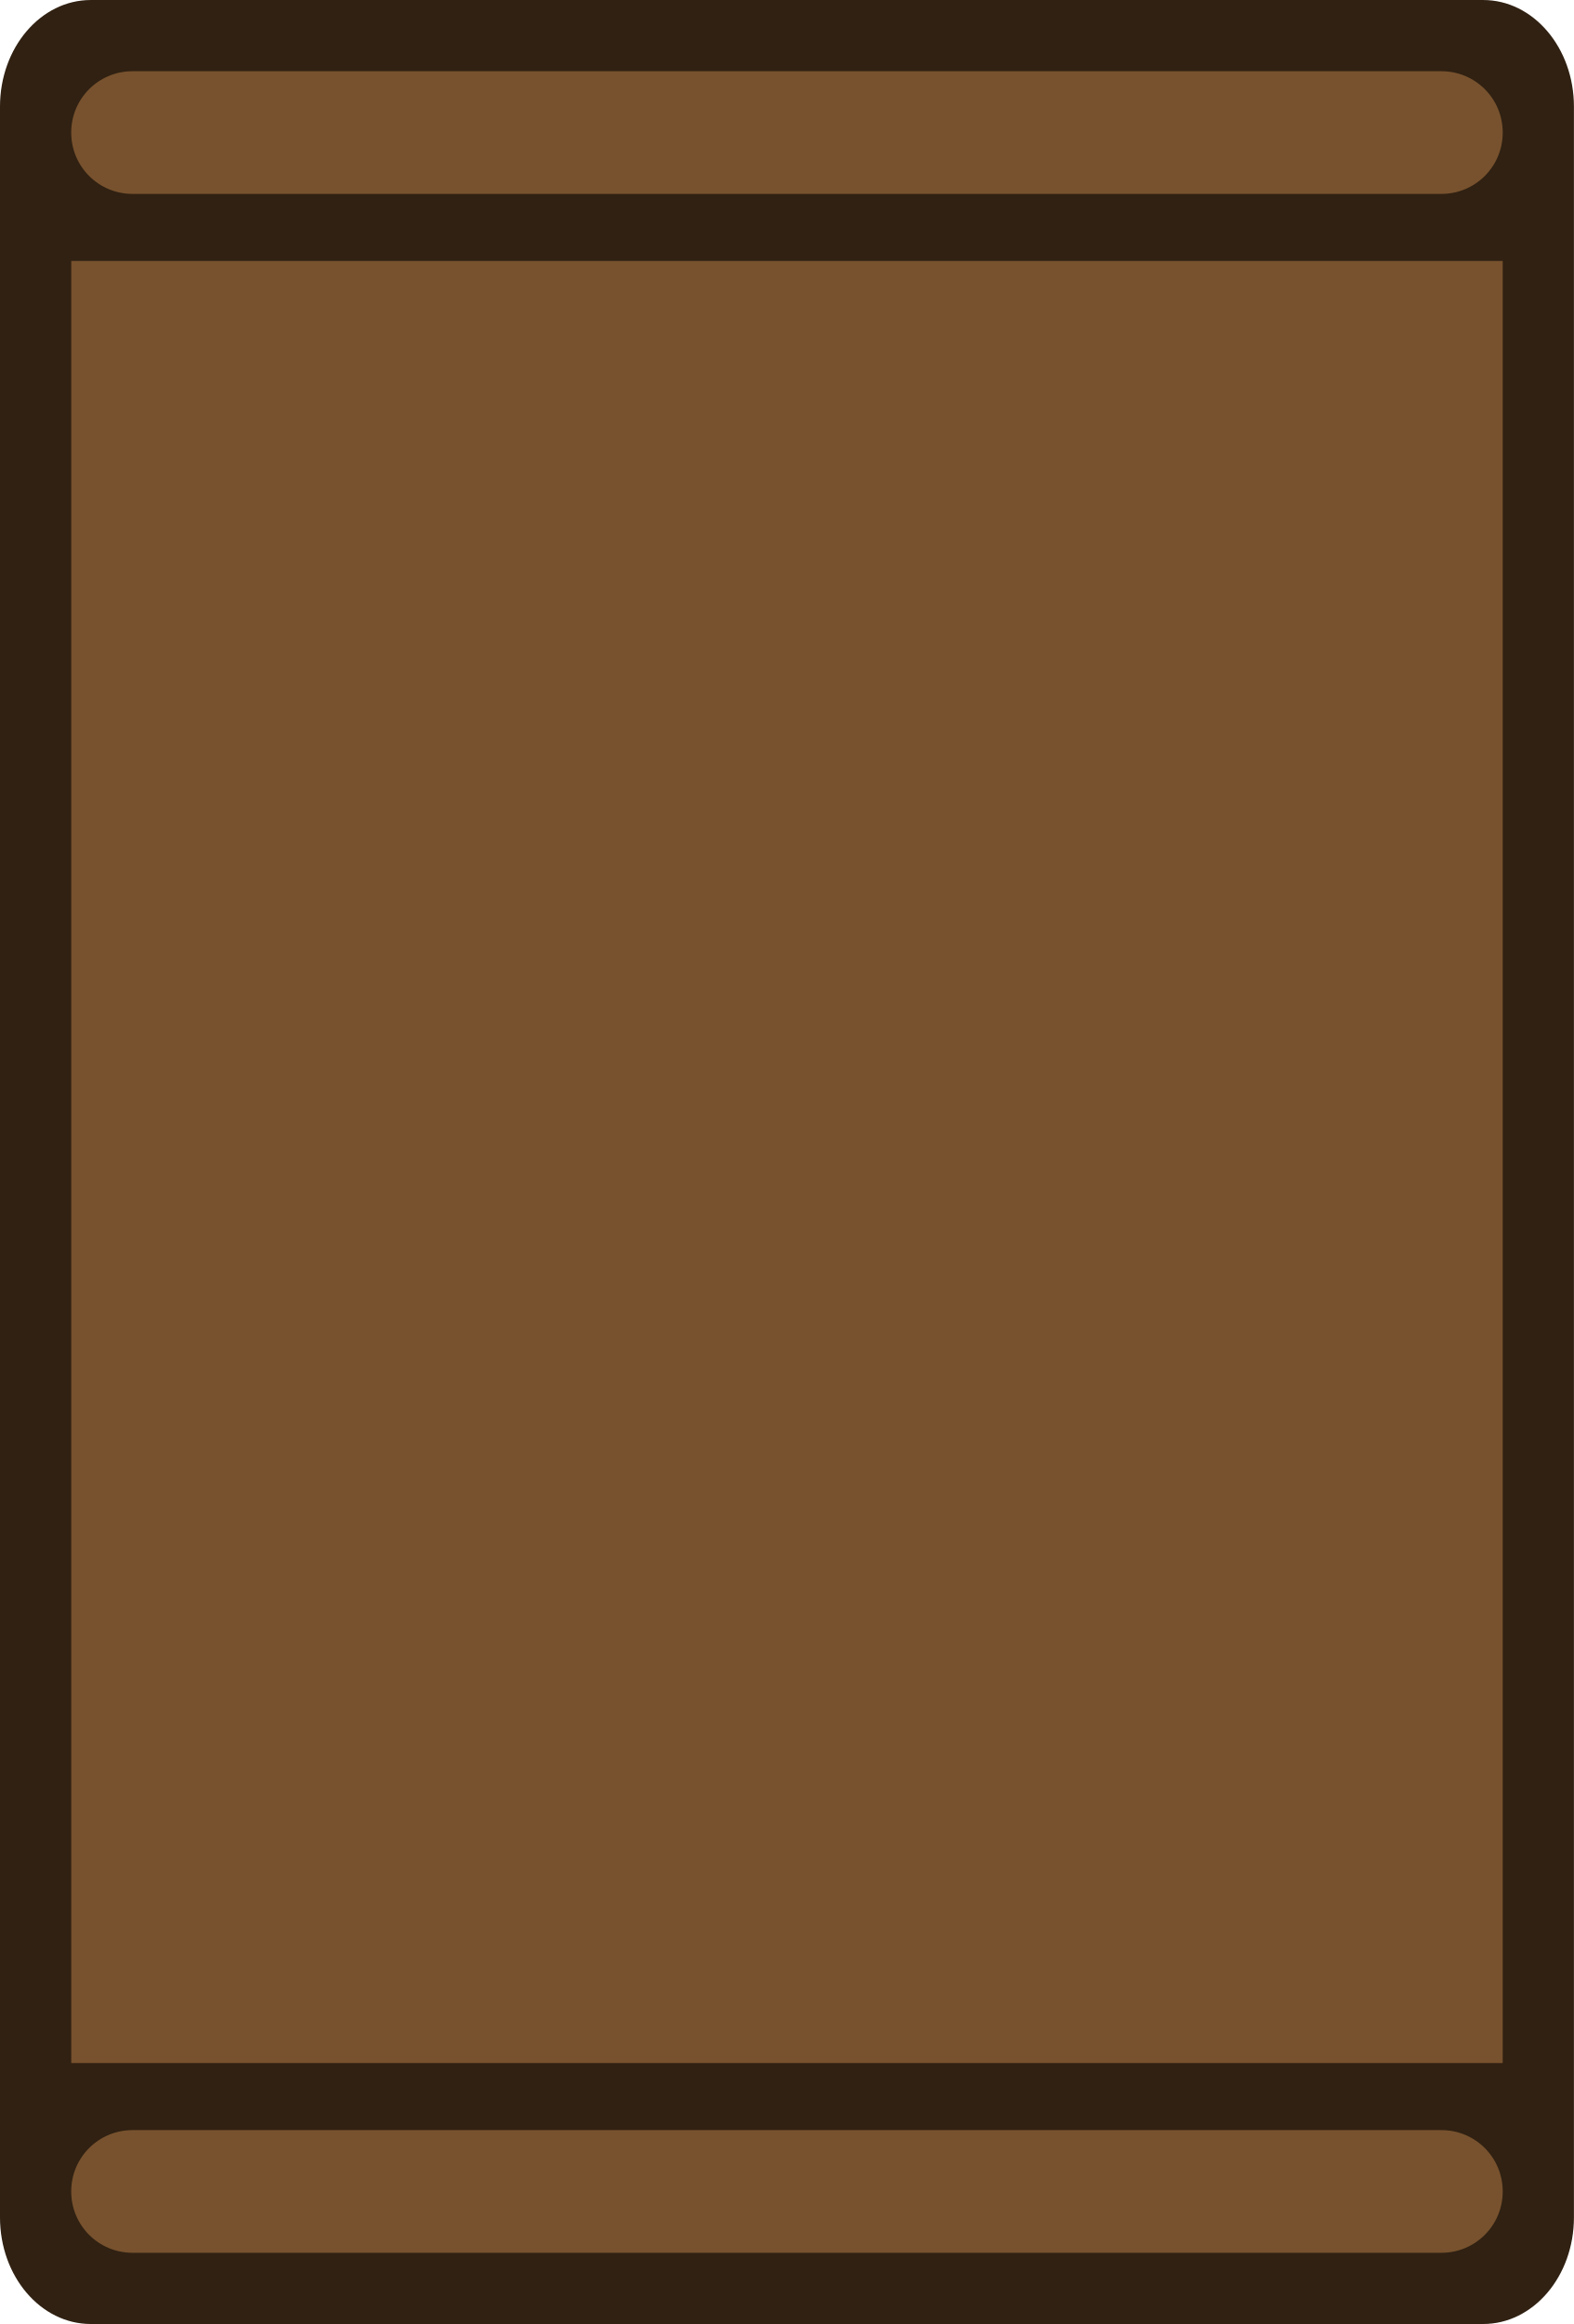
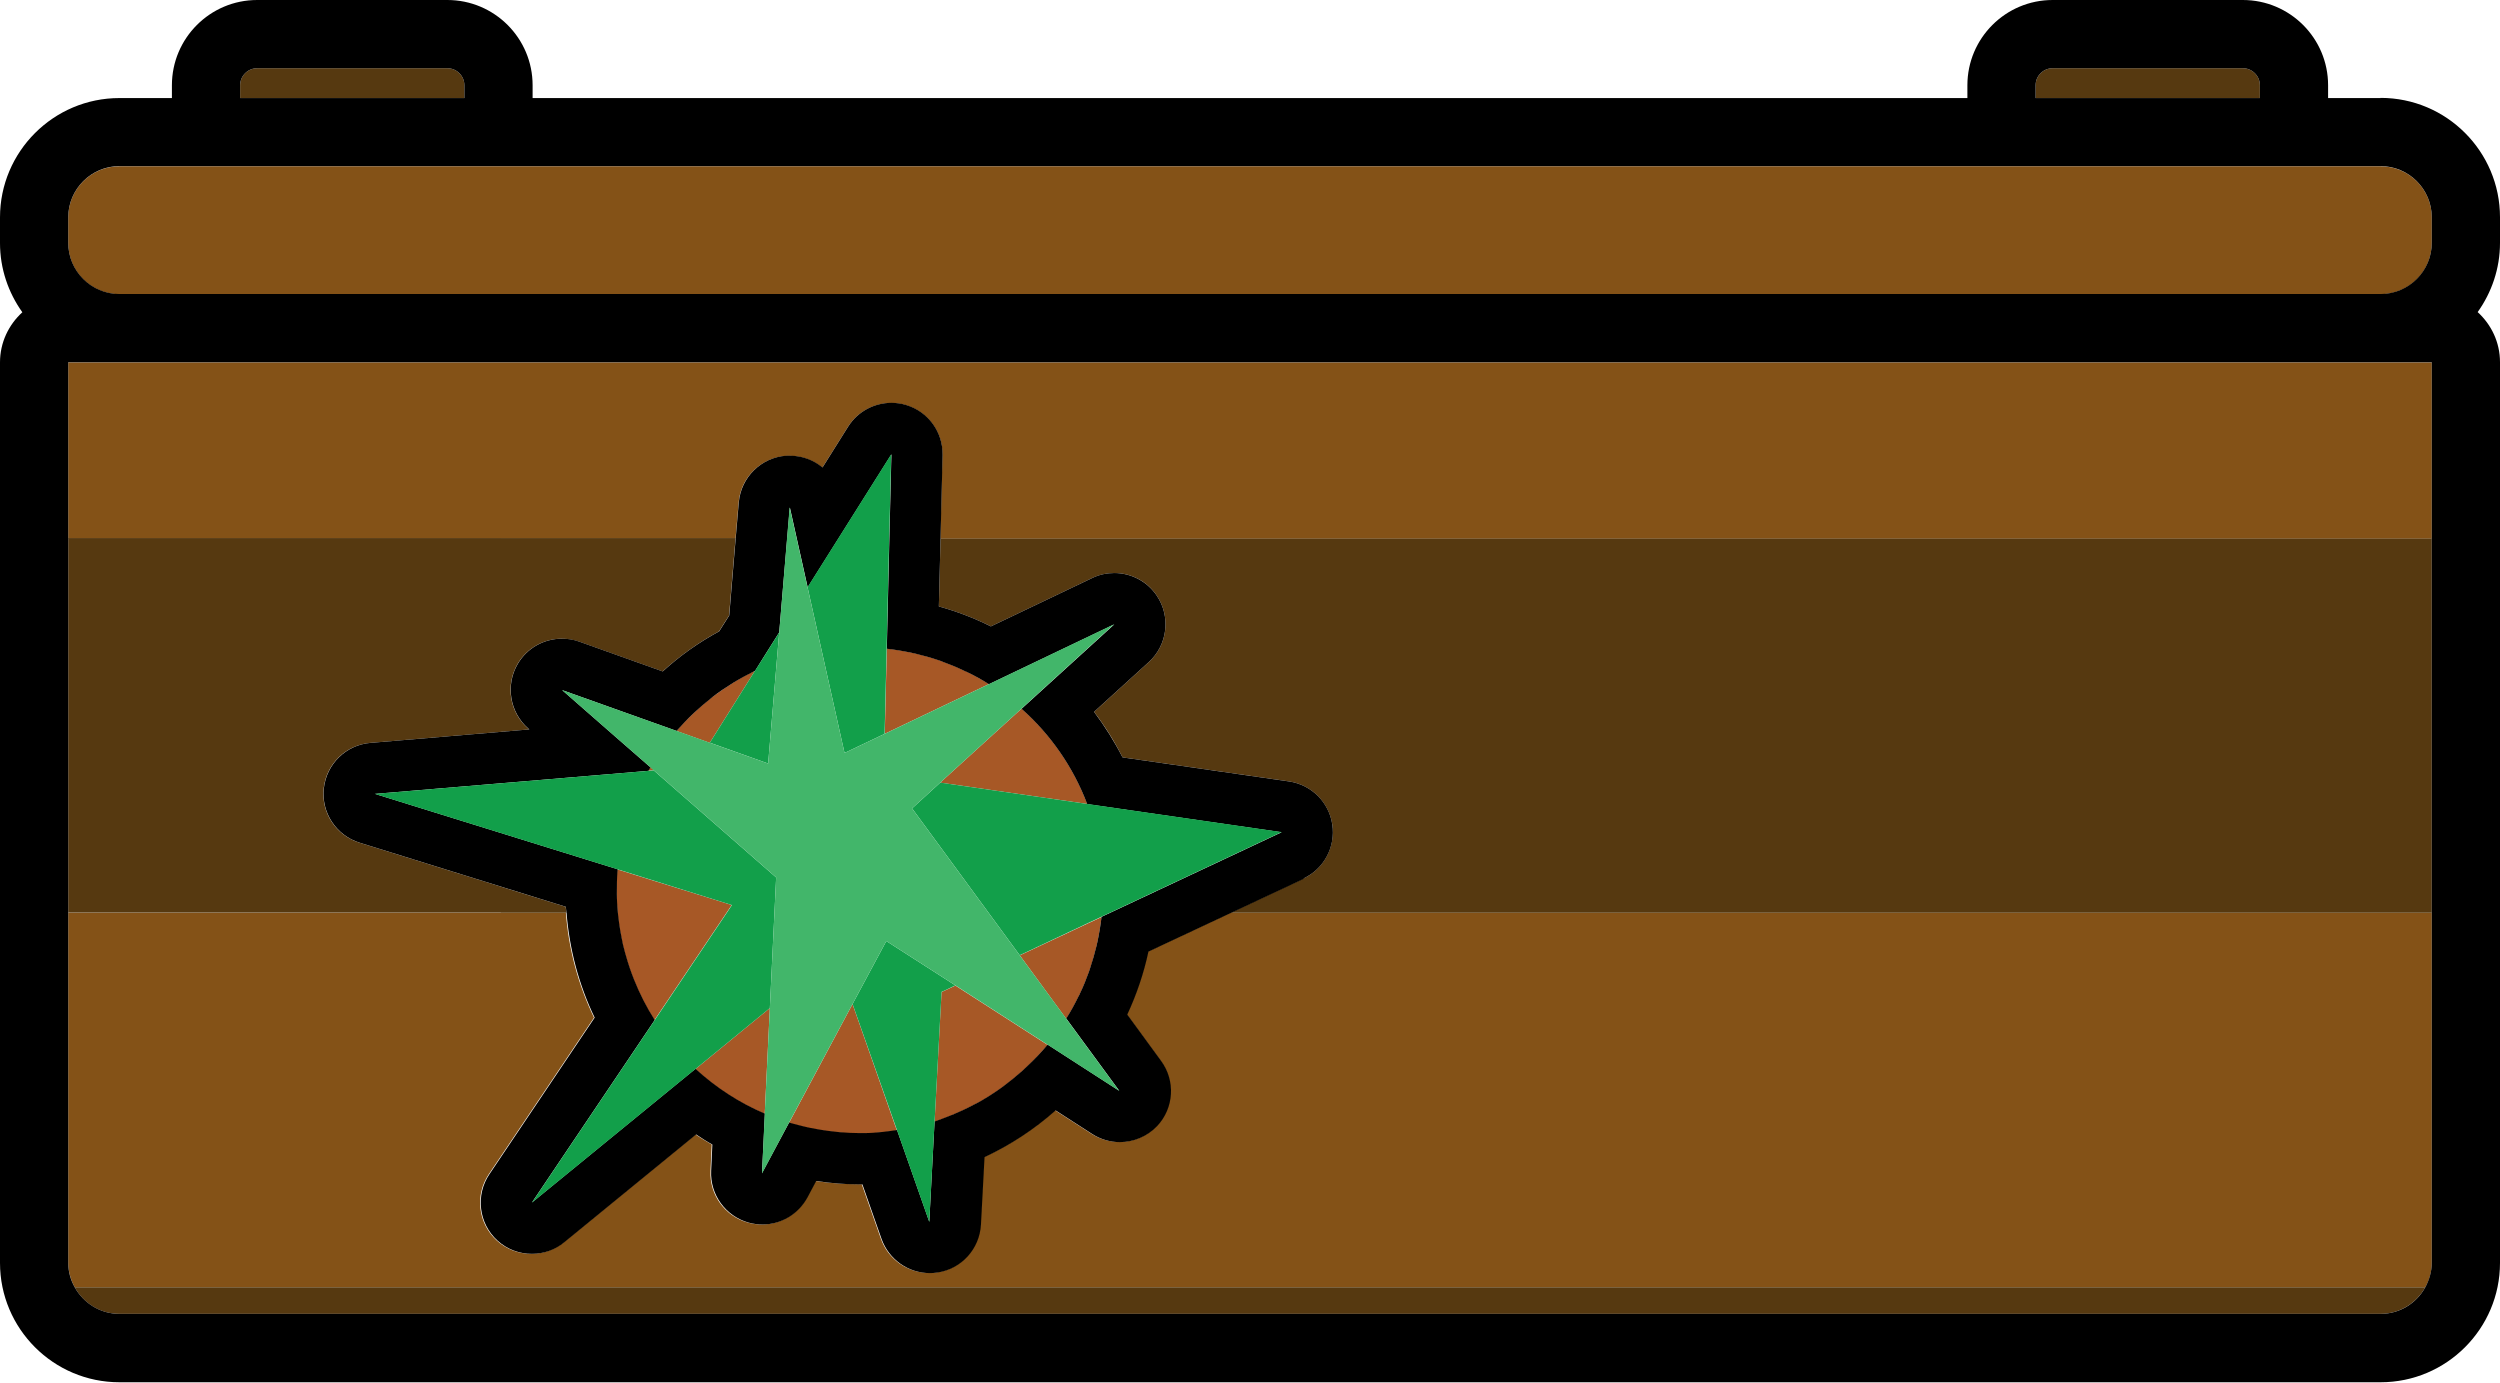
- <svg xmlns="http://www.w3.org/2000/svg" width="165.713" height="244.713" viewBox="0 0 43.845 64.747" version="1.1" id="svg1408">
-   <defs id="defs1402">
-     </defs>
-   <g id="layer1" transform="translate(-108.7281,-171.1548)">
-     <rect style="display:inline;fill:#302112;fill-opacity:1;stroke-width:0.125" id="rect349-0" width="64.747" height="43.845" x="171.155" y="-152.573" rx="2.97" ry="2.528" transform="rotate(90)" />
-     <rect style="display:inline;fill:#78522e;fill-opacity:1;stroke-width:0.124" id="rect457-7" width="50.207" height="39.876" x="178.425" y="-150.589" rx="0" ry="2.176" transform="rotate(90)" />
-     <path style="display:inline;fill:#78522e;fill-opacity:1;stroke-width:0.141;stroke-dasharray:none" id="rect2398-7-9" width="3.417" height="39.876" x="173.139" y="-150.589" rx="0" ry="1.709" transform="rotate(90)" d="m 174.848,-150.589 c 0.947,0 1.709,0.762 1.709,1.709 v 36.459 c 0,0.947 -0.762,1.709 -1.709,1.709 -0.947,0 -1.709,-0.762 -1.709,-1.709 v -36.459 c 0,-0.947 0.762,-1.709 1.709,-1.709 z" />
-     <path style="display:inline;fill:#78522e;fill-opacity:1;stroke-width:0.141;stroke-dasharray:none" id="rect2398-7-9-3" width="3.417" height="39.876" x="230.5" y="-150.589" rx="0" ry="1.709" transform="rotate(90)" d="m 232.209,-150.589 c 0.947,0 1.709,0.762 1.709,1.709 v 36.459 c 0,0.947 -0.762,1.709 -1.709,1.709 -0.947,0 -1.709,-0.762 -1.709,-1.709 v -36.459 c 0,-0.947 0.762,-1.709 1.709,-1.709 z" />
-   </g>
+ <svg xmlns="http://www.w3.org/2000/svg" id="Layer_1" data-name="Layer 1" viewBox="0 0 146.59 81.04">
+   <defs>
+     <style>
+       .cls-1 {
+         fill: #000;
+       }
+ 
+       .cls-1, .cls-2, .cls-3, .cls-4, .cls-5, .cls-6 {
+         stroke-width: 0px;
+       }
+ 
+       .cls-2 {
+         fill: #563910;
+       }
+ 
+       .cls-3 {
+         fill: #845217;
+       }
+ 
+       .cls-4 {
+         fill: #42b66a;
+       }
+ 
+       .cls-5 {
+         fill: #a75826;
+       }
+ 
+       .cls-6 {
+         fill: #129f4a;
+       }
+     </style>
+   </defs>
+   <path class="cls-2" d="M27.23,5.75v-.75c0-.55-.45-1-1-1h-11.15c-.55,0-1,.45-1,1v.75h13.15Z" />
+   <path class="cls-2" d="M132.51,5.75v-.75c0-.55-.45-1-1-1h-11.15c-.55,0-1,.45-1,1v.75h13.15Z" />
+   <path class="cls-3" d="M137.03,53.52h-64.89l-4.84,2.27c-.27,1.28-.68,2.51-1.24,3.69l1.98,2.71c.86,1.17.76,2.78-.23,3.83-.58.62-1.38.94-2.19.94-.56,0-1.12-.16-1.62-.48l-2.14-1.38c-1.25,1.11-2.66,2.04-4.17,2.74l-.21,3.96c-.08,1.43-1.15,2.61-2.57,2.81-.14.02-.29.03-.43.03-1.26,0-2.4-.79-2.83-2.01l-1.12-3.19h-.12c-.87,0-1.73-.06-2.59-.19l-.51.96c-.53.99-1.56,1.59-2.65,1.59-.27,0-.53-.04-.8-.11-1.35-.37-2.27-1.63-2.2-3.04l.07-1.54c-.32-.19-.64-.38-.95-.59l-7.73,6.32c-.55.45-1.23.68-1.9.68-.73,0-1.45-.26-2.02-.78-1.1-1-1.3-2.66-.47-3.89l6.17-9.18c-.93-1.93-1.49-4.02-1.65-6.15H4v20.52c0,.52.15,1.01.38,1.44h137.83c.24-.43.38-.91.38-1.44v-20.52h-5.56Z" />
+   <path class="cls-2" d="M115.5,31.56h-60.35l-.1,4c1.05.29,2.07.68,3.05,1.17l5.95-2.84c.42-.2.86-.29,1.29-.29.97,0,1.92.47,2.49,1.33.83,1.23.63,2.89-.47,3.89l-3.21,2.92c.64.84,1.2,1.73,1.67,2.67l9.76,1.41c1.31.19,2.34,1.22,2.54,2.53.19,1.31-.49,2.59-1.69,3.16l-4.29,2.01h70.45v-21.96h-27.09Z" />
+   <path class="cls-2" d="M115.5,75.48H4.38c.51.93,1.49,1.56,2.62,1.56h132.59c1.13,0,2.11-.64,2.62-1.56h-26.71Z" />
+   <polygon class="cls-3" points="52.14 31.56 52.26 26.63 52.14 31.56 52.14 31.56" />
+   <path class="cls-2" d="M53.54,38.28s.09.02.14.03c-.05-.01-.09-.02-.14-.03Z" />
+   <path class="cls-2" d="M55.04,38.71c.06.02.13.04.19.07-.06-.02-.13-.04-.19-.07Z" />
+   <polygon class="cls-2" points="51.99 38.02 51.99 38.02 52.14 31.56 52.14 31.56 51.99 38.02" />
+   <path class="cls-2" d="M56.5,39.3c.05.03.11.05.16.07-.05-.03-.11-.05-.16-.07Z" />
+   <polygon class="cls-2" points="59.9 41.55 65.33 36.6 59.9 41.55 59.9 41.55" />
+   <path class="cls-3" d="M64.33,55.3s-.02.09-.03.14c.01-.05.02-.09.03-.14Z" />
+   <polygon class="cls-3" points="54.49 71.66 54.8 65.78 54.8 65.78 54.8 65.78 54.49 71.66" />
+   <polygon class="cls-3" points="65.63 63.97 65.63 63.97 62.52 59.73 62.52 59.73 62.52 59.73 65.63 63.97" />
+   <polygon class="cls-3" points="52.6 66.28 52.6 66.28 52.6 66.28 52.6 66.28" />
+   <path class="cls-3" d="M55.95,65.34c-.24.1-.49.2-.74.29.25-.09.5-.18.74-.29Z" />
+   <path class="cls-3" d="M63.91,56.8c-.02.06-.04.12-.06.18.02-.06.04-.12.06-.18Z" />
+   <path class="cls-3" d="M59.4,63.27c-.14.11-.28.22-.42.33.14-.11.29-.22.42-.33Z" />
+   <path class="cls-3" d="M57.07,64.81c-.2.11-.41.21-.62.31.21-.1.41-.2.62-.31Z" />
+   <path class="cls-3" d="M58.46,63.98c-.29.2-.59.39-.9.57.31-.18.61-.37.9-.57Z" />
+   <path class="cls-3" d="M63.32,58.27s-.04.1-.07.14c.02-.05.04-.1.07-.14Z" />
+   <path class="cls-3" d="M60.26,62.51c-.11.11-.22.21-.33.31.11-.1.22-.21.33-.31Z" />
+   <polygon class="cls-3" points="64.59 53.75 64.59 53.76 64.59 53.75 64.59 53.75" />
+   <rect class="cls-3" x="46.51" y="29.7" width="0" height="1.88" transform="translate(-5.56 10.87) rotate(-12.59)" />
+   <path class="cls-2" d="M36.15,52.42c0,.37.03.74.06,1.1h.01c-.03-.36-.07-.73-.07-1.1Z" />
+   <rect class="cls-2" x="36.3" y="38.09" width="0" height="7.12" transform="translate(-15.13 61.85) rotate(-70.36)" />
+   <polygon class="cls-2" points="36.08 43.2 38.12 44.98 38.12 44.99 38.12 44.98 36.08 43.2" />
+   <polygon class="cls-2" points="35.16 45.44 21.97 46.55 21.97 46.55 35.16 45.44" />
+   <polygon class="cls-2" points="44.71 38.64 44.27 39.33 44.27 39.33 44.71 38.64" />
+   <path class="cls-2" d="M42.96,40.04s.02-.01.03-.02c-.01,0-.02.01-.03.02Z" />
+   <polygon class="cls-2" points="30.47 49.19 36.2 50.97 36.2 50.97 30.47 49.19" />
+   <rect class="cls-2" x="47.03" y="31.53" width="0" height="2.94" transform="translate(-3.52 60.31) rotate(-63.43)" />
+   <path class="cls-2" d="M40.66,41.81s.01-.01.02-.02c0,0-.01.01-.02.02Z" />
+   <path class="cls-2" d="M41.76,40.87s.02-.02.03-.03c-.01,0-.02.02-.03.03Z" />
+   <path class="cls-3" d="M50.65,66.46c.38,0,.75-.04,1.12-.07-.37.03-.74.07-1.12.07Z" />
+   <polygon class="cls-3" points="44.68 68.81 46.26 65.84 46.26 65.84 46.26 65.84 44.68 68.81" />
+   <polygon class="cls-3" points="44.84 65.32 44.84 65.32 44.68 68.81 44.84 65.32 44.84 65.32" />
+   <path class="cls-3" d="M36.21,53.52c0,.06.02.12.02.18,0-.06,0-.12-.01-.18h-.01Z" />
+   <polygon class="cls-3" points="38.38 59.83 31.18 70.53 38.38 59.83 38.38 59.83" />
+   <path class="cls-3" d="M50.42,66.47c.08,0,.15,0,.23,0-.46,0-.92-.01-1.38-.05.38.03.76.05,1.15.05Z" />
+   <path class="cls-3" d="M36.43,54.99c-.06-.29-.11-.59-.15-.89.04.3.09.6.15.89Z" />
+   <path class="cls-3" d="M37.16,57.43c-.04-.11-.09-.23-.13-.34.04.11.09.23.13.34Z" />
+   <path class="cls-3" d="M47.49,66.15c-.23-.05-.45-.1-.67-.16.22.06.45.11.67.16Z" />
+   <path class="cls-3" d="M36.79,56.41c-.1-.33-.2-.67-.28-1.01.08.34.17.68.28,1.01Z" />
+   <path class="cls-3" d="M48.9,66.37c-.29-.03-.58-.07-.87-.12.29.05.58.09.87.12Z" />
+   <path class="cls-3" d="M29.37,31.56h13.76l.18-2.09c.12-1.48,1.31-2.64,2.79-2.74.07,0,.14,0,.21,0,.72,0,1.39.26,1.91.69l1.5-2.39c.56-.89,1.53-1.4,2.54-1.4.29,0,.58.04.87.13,1.29.39,2.17,1.59,2.13,2.94l-.12,4.87h87.45v-10.32H4v10.32h25.37Z" />
+   <path class="cls-2" d="M29.37,53.52h3.84c0-.12-.03-.23-.04-.35l-12.1-3.76c-1.37-.43-2.25-1.76-2.09-3.19s1.3-2.54,2.73-2.66l9.32-.79-.07-.06c-1.08-.95-1.34-2.53-.61-3.78.55-.94,1.55-1.48,2.59-1.48.34,0,.68.06,1.01.17l4.9,1.75c1.01-.91,2.11-1.7,3.31-2.35l.59-.93.38-4.54H4v21.96h25.37Z" />
+   <rect class="cls-3" x="4" y="9.75" width="138.59" height="7.5" rx="3" ry="3" />
+   <path class="cls-1" d="M139.59,5.75h-3.08v-.75c0-2.76-2.24-5-5-5h-11.15c-2.76,0-5,2.24-5,5v.75H31.23v-.75c0-2.76-2.24-5-5-5h-11.15c-2.76,0-5,2.24-5,5v.75h-3.08c-3.86,0-7,3.14-7,7v1.5c0,1.51.49,2.91,1.31,4.06-.8.73-1.31,1.77-1.31,2.94v52.8c0,3.86,3.14,7,7,7h132.59c3.86,0,7-3.14,7-7V21.24c0-1.17-.51-2.21-1.31-2.94.82-1.15,1.31-2.55,1.31-4.06v-1.5c0-3.86-3.14-7-7-7ZM142.21,75.48c-.51.93-1.49,1.56-2.62,1.56H7c-1.13,0-2.11-.64-2.62-1.56-.24-.43-.38-.91-.38-1.44V21.24h138.59v52.8c0,.52-.15,1.01-.38,1.44ZM15.08,4h11.15c.55,0,1,.45,1,1v.75h-13.15v-.75c0-.55.45-1,1-1ZM120.36,4h11.15c.55,0,1,.45,1,1v.75h-13.15v-.75c0-.55.45-1,1-1ZM142.59,14.24c0,1.65-1.35,3-3,3H7c-1.65,0-3-1.35-3-3v-1.5c0-1.65,1.35-3,3-3h132.59c1.65,0,3,1.35,3,3v1.5Z" />
+   <path class="cls-5" d="M51.87,43.03l6.12-2.92c-.43-.27-.87-.51-1.32-.73-.05-.03-.11-.05-.16-.07-.41-.2-.84-.37-1.27-.53-.06-.02-.13-.04-.19-.07-.44-.15-.9-.28-1.36-.39-.05-.01-.09-.02-.14-.03-.51-.11-1.03-.2-1.55-.26h0s0,0,0,0l-.12,5.01Z" />
+   <path class="cls-5" d="M55.13,45.89l8.62,1.25c-.82-2.17-2.15-4.08-3.85-5.59h0s0,0,0,0l-4.77,4.34Z" />
+   <path class="cls-5" d="M49.99,58.87l-3.73,6.98s0,0,0,0c.18.06.37.1.55.15.22.06.45.11.67.16.18.04.36.07.54.1.29.05.58.09.87.12.12.01.24.03.37.04.45.04.91.05,1.38.05.38,0,.75-.04,1.12-.07.28-.03.56-.06.83-.11,0,0,0,0,0,0l-2.6-7.41Z" />
+   <path class="cls-5" d="M59.79,56.01l2.73,3.73s0,0,0,0c.27-.43.51-.87.73-1.32.02-.05.04-.1.07-.14.2-.42.37-.84.53-1.28.02-.06.04-.12.06-.18.15-.44.28-.9.39-1.36.01-.05.02-.09.03-.14.11-.51.2-1.02.26-1.55,0,0,0,0,0,0l-4.8,2.25Z" />
+   <path class="cls-5" d="M55.21,58.16l-.41,7.62s0,0,0,0c.14-.04.27-.1.41-.15.25-.09.5-.18.74-.29.17-.07.34-.15.5-.22.21-.1.41-.2.62-.31.16-.09.33-.17.49-.26.31-.18.61-.37.9-.57.18-.12.34-.25.52-.38.14-.11.29-.22.42-.33.18-.15.35-.29.53-.45.11-.1.22-.21.33-.31.41-.39.8-.81,1.17-1.24l-5.41-3.48-.81.38Z" />
+   <path class="cls-5" d="M38.12,44.98s0,0,0,0c-.04.07-.08.14-.12.21l.34-.03-.21-.19Z" />
+   <path class="cls-5" d="M41.62,43.55l2.65-4.22s0,0,0,0h0c-.44.21-.87.44-1.28.7-.01,0-.02.01-.03.02-.4.25-.79.52-1.17.8-.01,0-.02.02-.03.03-.38.29-.74.6-1.08.92,0,0-.01.01-.02.02-.35.33-.69.68-1,1.04h0l1.96.7Z" />
+   <path class="cls-5" d="M45.14,59.11l-4.37,3.58c1.19,1.1,2.56,1.99,4.07,2.63,0,0,0,0,0,0l.3-6.21Z" />
+   <path class="cls-5" d="M42.92,53.07l-6.72-2.09h0c-.04.48-.06.96-.05,1.45,0,.37.04.73.07,1.1,0,.06,0,.12.01.18.01.13.03.27.05.4.04.3.09.6.15.89.03.13.05.27.08.4.08.34.18.68.28,1.01.07.23.15.46.23.68.04.11.09.23.13.34.33.84.74,1.64,1.22,2.39h0s4.54-6.76,4.54-6.76Z" />
+   <path class="cls-1" d="M76.43,51.51c1.2-.56,1.89-1.85,1.69-3.16-.19-1.31-1.23-2.34-2.54-2.53l-9.76-1.41c-.48-.94-1.04-1.83-1.67-2.67l3.21-2.92c1.1-1,1.3-2.66.47-3.89-.57-.85-1.52-1.33-2.49-1.33-.44,0-.88.09-1.29.29l-5.95,2.84c-.98-.49-2-.88-3.05-1.17l.1-4,.12-4.87c.03-1.35-.84-2.55-2.13-2.94-.29-.09-.58-.13-.87-.13-1.01,0-1.98.51-2.54,1.4l-1.5,2.39c-.53-.44-1.2-.69-1.91-.69-.07,0-.14,0-.21,0-1.48.1-2.66,1.27-2.79,2.74l-.18,2.09-.38,4.54-.59.93c-1.2.65-2.3,1.43-3.31,2.35l-4.9-1.75c-.33-.12-.67-.17-1.01-.17-1.04,0-2.04.54-2.59,1.48-.73,1.24-.47,2.83.61,3.78l.07.06-9.32.79c-1.43.12-2.57,1.24-2.73,2.66s.72,2.76,2.09,3.19l12.1,3.76c0,.12.03.23.04.35.17,2.13.72,4.22,1.65,6.15l-6.17,9.18c-.83,1.23-.63,2.89.47,3.89.57.52,1.29.78,2.02.78.67,0,1.35-.22,1.9-.68l7.73-6.32c.31.21.62.41.95.59l-.07,1.54c-.07,1.4.85,2.66,2.2,3.04.27.07.53.11.8.11,1.09,0,2.11-.59,2.65-1.59l.51-.96c.86.13,1.72.2,2.59.2h.12s1.12,3.19,1.12,3.19c.43,1.21,1.57,2.01,2.83,2.01.14,0,.28-.01.43-.03,1.42-.2,2.49-1.38,2.57-2.81l.21-3.96c1.52-.71,2.92-1.63,4.17-2.74l2.14,1.38c.5.32,1.06.48,1.62.48.8,0,1.6-.32,2.19-.94.99-1.05,1.09-2.66.23-3.83l-1.98-2.71c.55-1.18.97-2.42,1.24-3.69l4.84-2.27,4.29-2.01ZM64.33,55.3s-.02.09-.03.14c-.11.46-.24.91-.39,1.36-.02.06-.04.12-.06.18-.16.44-.33.87-.53,1.28-.02.05-.04.1-.07.14-.22.45-.46.9-.73,1.32,0,0,0,0,0,0l3.11,4.24h0s0,0,0,0l-4.2-2.71c-.36.44-.76.85-1.17,1.24-.11.11-.22.21-.33.31-.17.15-.35.3-.53.45-.14.11-.28.22-.42.33-.17.13-.34.26-.52.38-.29.2-.59.39-.9.57-.16.09-.32.18-.49.26-.2.11-.41.21-.62.31-.17.08-.33.15-.5.22-.24.1-.49.2-.74.29-.14.05-.27.1-.41.15,0,0,0,0,0,0l-.31,5.88-1.89-5.38s0,0,0,0c-.27.04-.55.08-.83.11-.37.04-.74.07-1.12.07-.08,0-.15,0-.23,0-.39,0-.77-.02-1.15-.05-.12-.01-.25-.03-.37-.04-.29-.03-.58-.07-.87-.12-.18-.03-.36-.07-.54-.1-.23-.05-.45-.1-.67-.16-.18-.05-.37-.09-.55-.15h0l-1.59,2.97.17-3.49s0,0,0,0c-1.51-.64-2.88-1.54-4.07-2.63l-9.59,7.84,7.2-10.7h0c-.48-.75-.89-1.56-1.22-2.39-.04-.11-.09-.23-.13-.34-.08-.22-.16-.45-.23-.68-.1-.33-.2-.67-.28-1.01-.03-.13-.05-.27-.08-.4-.06-.29-.11-.59-.15-.89-.02-.13-.03-.27-.05-.4,0-.06-.02-.12-.02-.18-.03-.36-.06-.73-.06-1.1,0-.49,0-.97.05-1.45h0l-5.73-1.78-8.5-2.64h0,0s13.19-1.11,13.19-1.11l2.84-.24c.04-.07.08-.14.12-.21,0,0,0,0,0,0l-2.04-1.78-3.13-2.74h0s0,0,0,0l6.7,2.39h0c.32-.36.65-.71,1-1.04,0,0,.01-.01.02-.02.35-.32.71-.63,1.08-.92.01,0,.02-.02.03-.03.38-.29.77-.55,1.17-.8.01,0,.02-.01.03-.02.41-.25.84-.48,1.28-.7h0l.43-.69.98-1.56.62-7.35h0s0,0,0,0l.41,1.84.64,2.87,4.91-7.8-.12,4.94-.15,6.46h0c.53.06,1.04.15,1.55.26.05.01.09.02.14.03.46.11.92.24,1.36.39.06.02.13.04.19.07.43.16.86.33,1.27.53.05.03.11.05.16.07.46.22.9.46,1.32.73l7.35-3.51-5.44,4.95h0c1.7,1.51,3.03,3.42,3.85,5.59l11.4,1.65-10.56,4.96s0,0,0,0c-.06.52-.15,1.04-.26,1.55Z" />
+   <polygon class="cls-6" points="49.52 44.15 51.87 43.03 51.99 38.02 52.14 31.56 52.26 26.63 47.35 34.43 47.35 34.43 49.52 44.15" />
+   <polygon class="cls-6" points="53.48 47.4 59.79 56.01 64.59 53.75 64.59 53.75 75.15 48.79 63.75 47.14 55.13 45.89 53.48 47.4" />
+   <polygon class="cls-6" points="55.21 58.16 56.02 57.78 51.97 55.18 49.99 58.87 52.6 66.28 52.6 66.28 54.49 71.66 54.8 65.78 55.21 58.16" />
+   <polygon class="cls-6" points="41.62 43.55 45.04 44.77 45.69 37.08 44.71 38.64 44.27 39.33 41.62 43.55" />
+   <polygon class="cls-6" points="45.51 51.45 38.33 45.17 38 45.2 35.16 45.44 21.97 46.55 21.97 46.55 30.47 49.19 36.2 50.97 42.92 53.07 38.38 59.83 31.18 70.53 40.77 62.69 45.14 59.11 45.51 51.45" />
+   <polygon class="cls-4" points="59.79 56.01 53.48 47.4 55.13 45.89 59.9 41.55 65.33 36.6 57.99 40.11 51.87 43.03 49.52 44.15 47.35 34.43 46.71 31.56 46.3 29.73 46.3 29.73 45.69 37.08 45.04 44.77 41.62 43.55 39.66 42.85 32.95 40.46 32.95 40.46 36.08 43.2 38.12 44.98 38.33 45.17 45.51 51.45 45.14 59.11 44.84 65.32 44.68 68.81 46.26 65.84 49.99 58.87 51.97 55.18 56.02 57.78 61.43 61.26 65.63 63.97 65.63 63.97 62.52 59.73 59.79 56.01" />
</svg>
